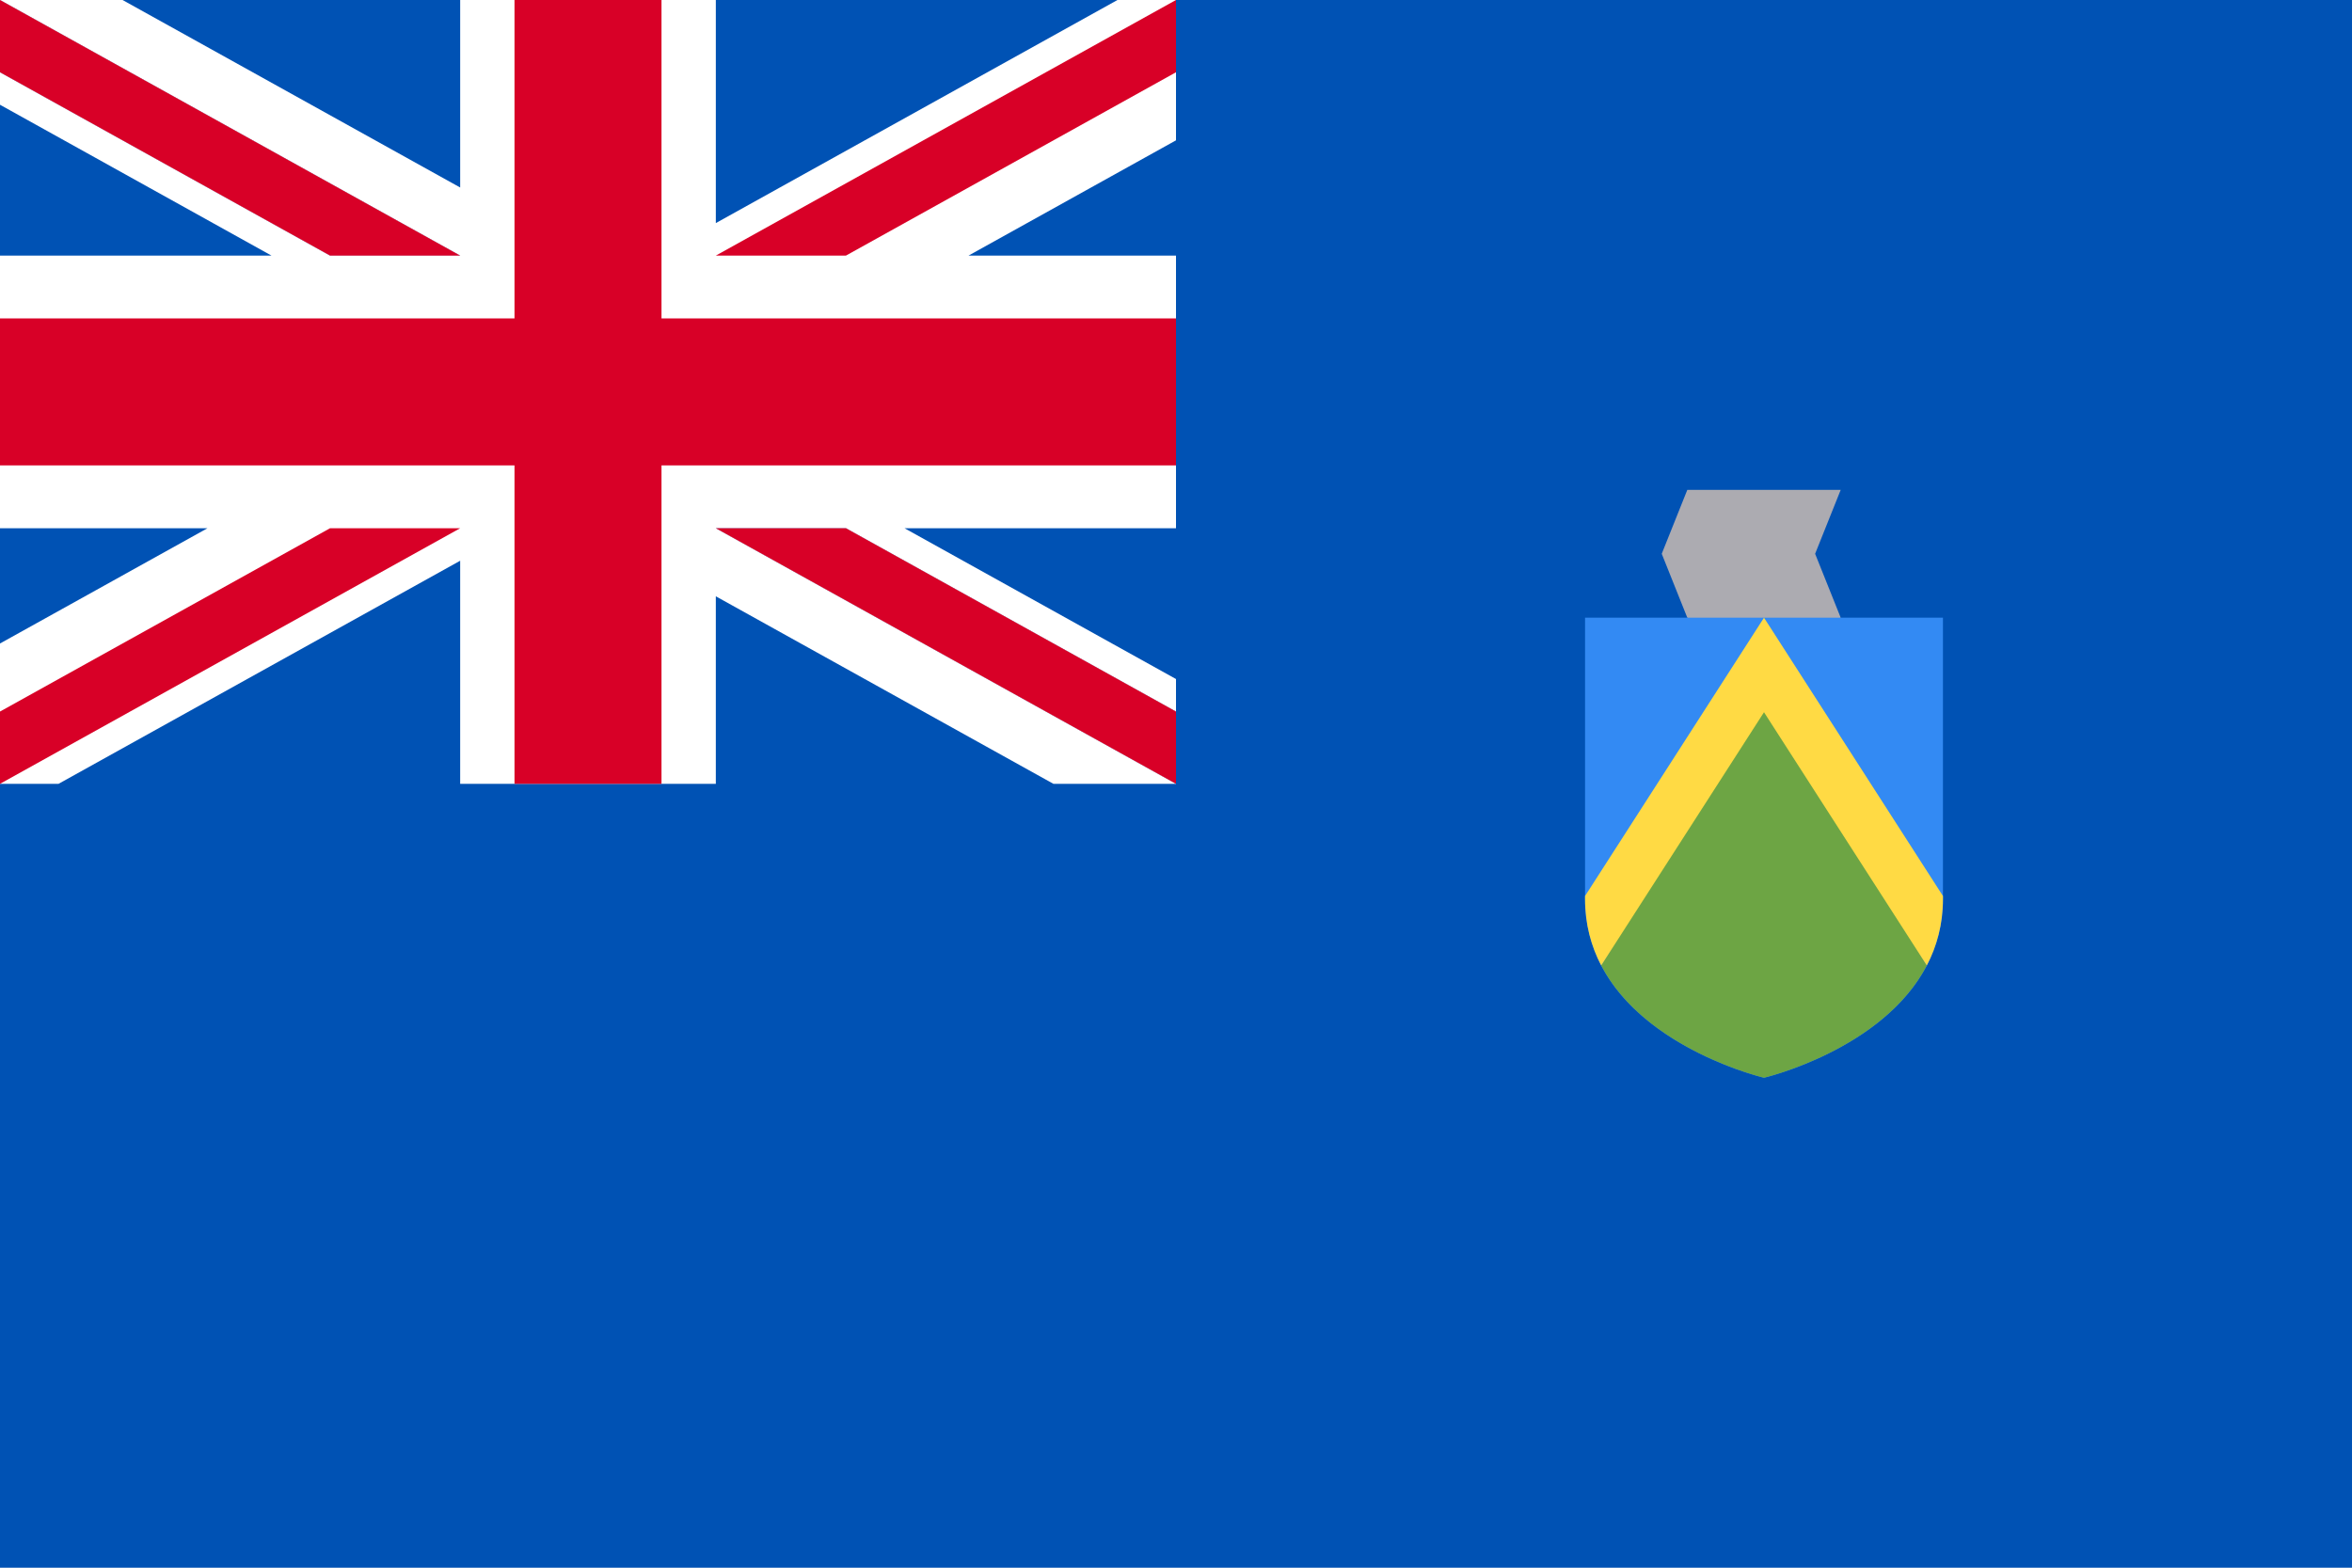
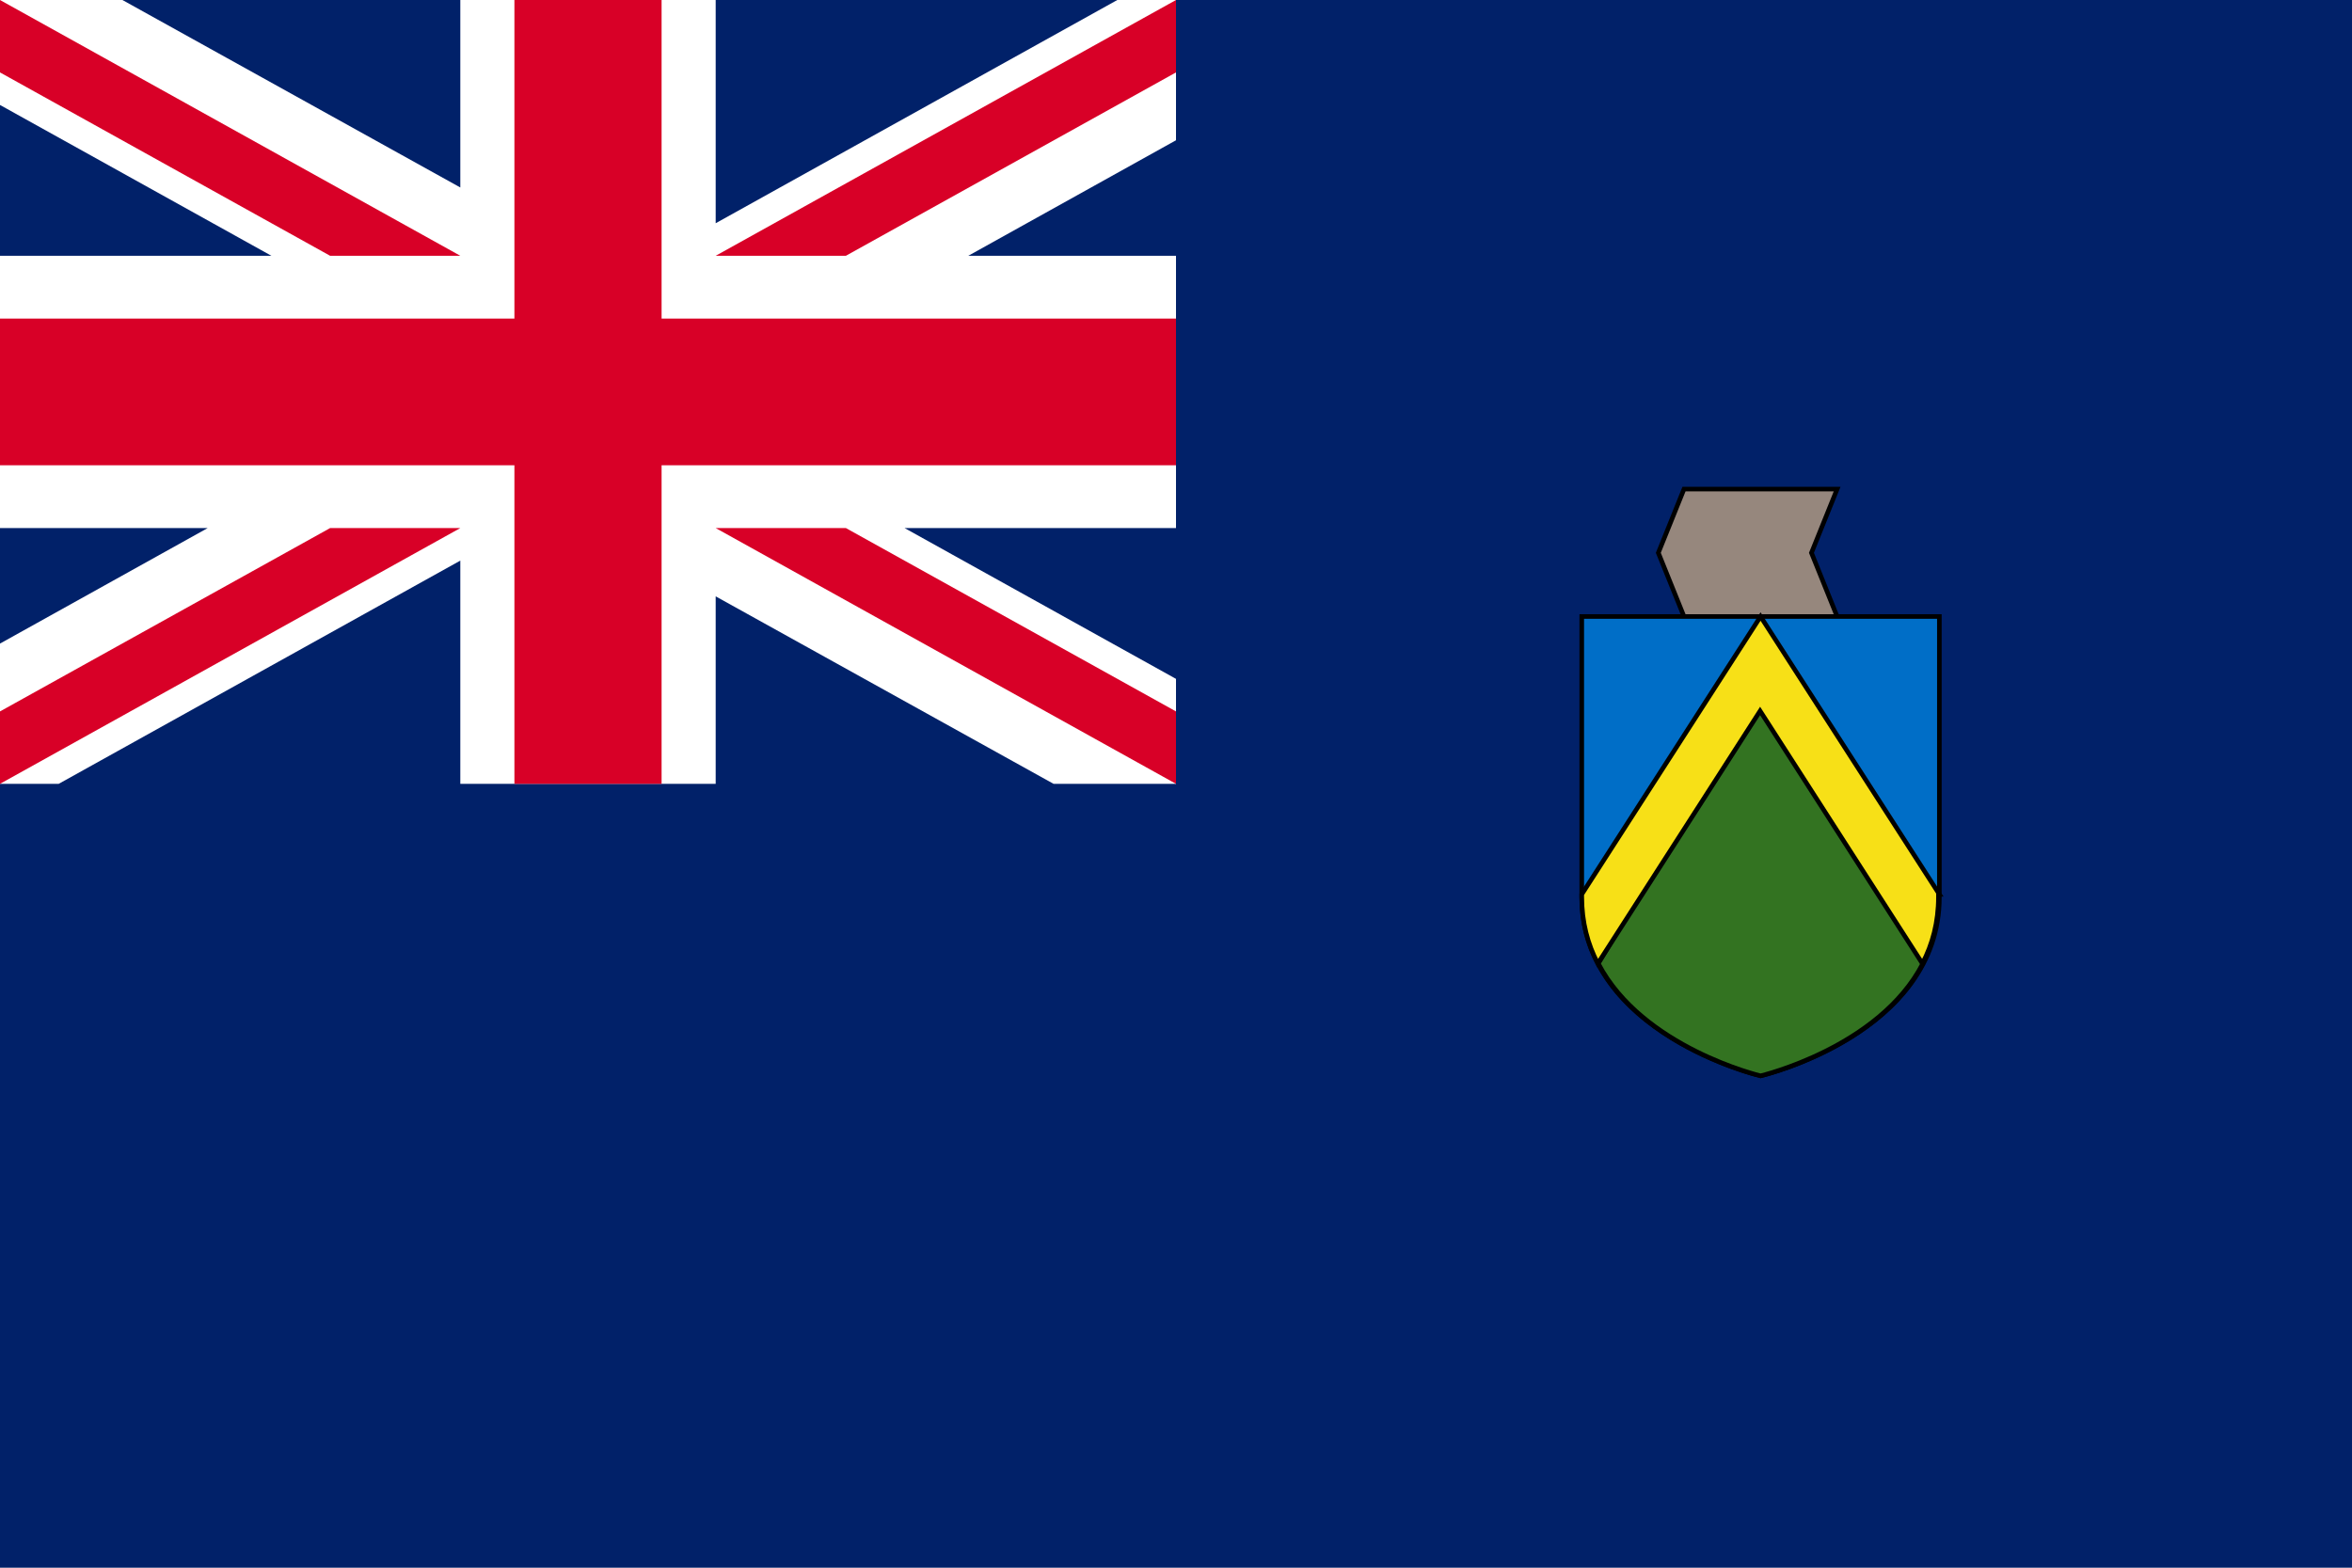
- <svg xmlns="http://www.w3.org/2000/svg" viewBox="0 85.333 512 341.333">
-   <path fill="#0052B4" d="M0 85.333h512V426.67H0z" />
-   <path fill="#ACABB1" d="M400.696 219.822 384 225.387l-16.696-5.565-5.565-13.913 5.565-13.913h33.392l-5.566 13.913z" />
-   <path fill="#338AF3" d="M345.043 219.822v61.217c0 29.821 38.957 38.957 38.957 38.957s38.957-9.137 38.957-38.957v-61.217h-77.914z" />
-   <path fill="#6DA544" d="M348.555 295.541C358.131 313.927 384 319.996 384 319.996s25.869-6.069 35.445-24.455L384 236.518l-35.445 59.023z" />
-   <path fill="#FFDA44" d="M422.957 280.421 384 219.822l-38.957 60.599v.618c0 5.518 1.337 10.328 3.512 14.503L384 240.405l35.445 55.137c2.175-4.175 3.512-8.983 3.512-14.503v-.618z" />
-   <path fill="#FFF" d="M256 85.333v30.553l-45.167 25.099H256v59.359h-59.103L256 233.179v22.817h-26.68l-73.494-40.826v40.826h-55.652v-48.573l-87.43 48.573H0v-30.554l45.167-25.098H0v-59.359h59.103L0 108.139V85.333h26.68l73.494 40.825V85.333h55.652v48.572l87.43-48.572z" />
-   <path fill="#D80027" d="M144 85.33h-32v69.332H0v32h112v69.334h32v-69.334h112v-32H144z" />
-   <path fill="#0052B4" d="M155.826 200.344 256 255.996v-15.737l-71.847-39.915z" />
-   <path fill="#FFF" d="M155.826 200.344 256 255.996v-15.737l-71.847-39.915z" />
+ <svg xmlns="http://www.w3.org/2000/svg" viewBox="0 0 513 342">
+   <path fill="#012169" d="M0 0h513v342H0z" />
+   <g stroke="#000">
+     <path fill="#96877d" d="m400.7 134.5-16.7 5.6-16.7-5.6-5.6-13.9 5.6-13.9h33.4l-5.6 13.9z" />
+     <path fill="#006ec7" d="M345 134.5v61.2c0 29.8 39 39 39 39s39-9.1 39-39v-61.2h-78z" />
+     <path fill="#337321" d="M348.6 210.2c9.6 18.4 35.4 24.5 35.4 24.5s25.9-6.1 35.4-24.5l-35.4-59-35.4 59z" />
+     <path fill="#f7e017" d="m423 195.1-39-60.6-39 60.6v.6c0 5.5 1.3 10.3 3.5 14.5l35.4-55.1 35.4 55.1c2.2-4.2 3.5-9 3.5-14.5v-.6z" />
+   </g>
+   <path fill="#012169" d="M0 0h256.5v171H0z" />
+   <g fill="#FFF">
+     <path d="M256.5 0v30.6l-45.3 25.2h45.3v59.4h-59.2l59.2 32.9V171h-26.7l-73.7-40.9V171h-55.7v-48.7L12.8 171H0v-30.6l45.3-25.2H0V55.8h59.2L0 22.9V0h26.7l73.7 40.9V0h55.7v48.7L243.7 0z" />
+     <path d="M156.1 115.2 256.5 171v-15.8l-72-40zM100.4 55.8 0 0v15.8l72 40z" />
+   </g>
  <g fill="#D80027">
-     <path d="M155.826 200.344 256 255.996v-15.737l-71.847-39.915zM71.846 200.344 0 240.259v15.737l100.174-55.652z" />
-   </g>
-   <path fill="#0052B4" d="M100.174 140.982 0 85.33v15.737l71.847 39.915z" />
-   <path fill="#FFF" d="M100.174 140.982 0 85.33v15.737l71.847 39.915z" />
-   <g fill="#D80027">
-     <path d="M100.174 140.982 0 85.33v15.737l71.847 39.915zM184.154 140.982 256 101.067V85.33l-100.174 55.652z" />
+     <path d="M144.3 0h-32.1v69.5H0v32h112.2V171h32.1v-69.5h112.2v-32H144.3z" />
+     <path d="M156.1 115.2 256.5 171v-15.8l-72-40zM72 115.2l-72 40V171l100.4-55.8zM100.4 55.8 0 0v15.8l72 40zM184.5 55.8l72-40V0L156.1 55.8z" />
  </g>
</svg>
